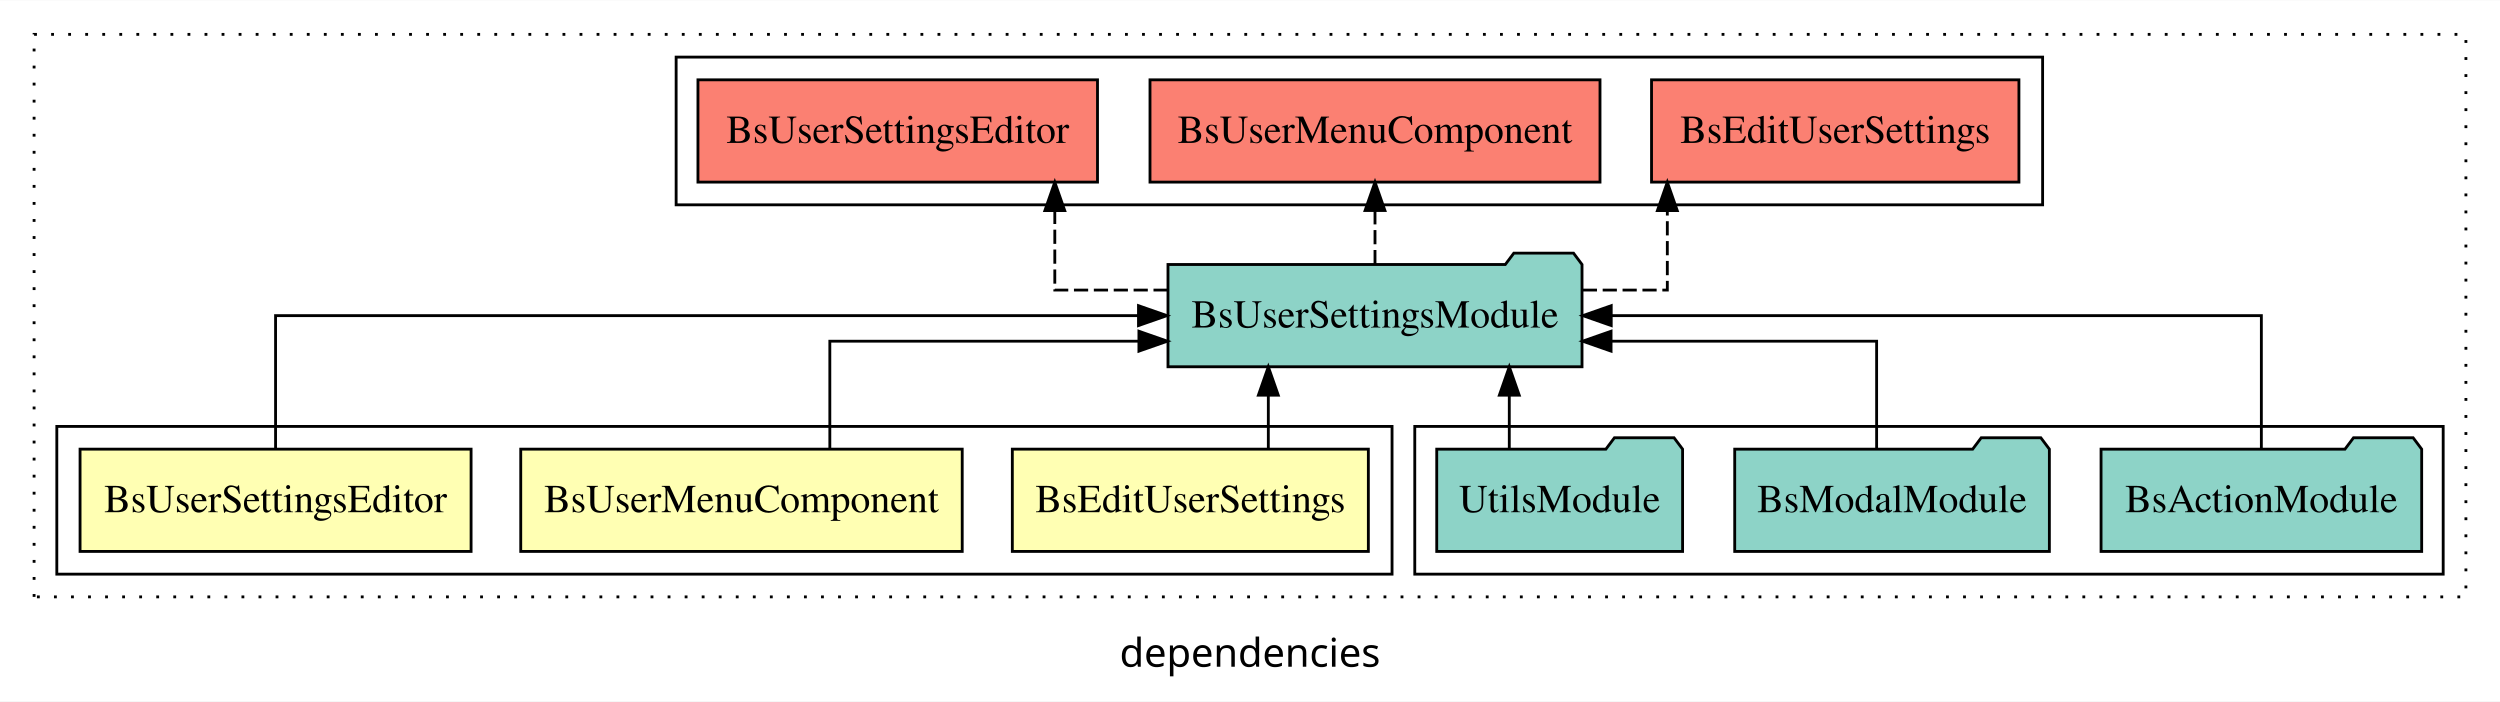
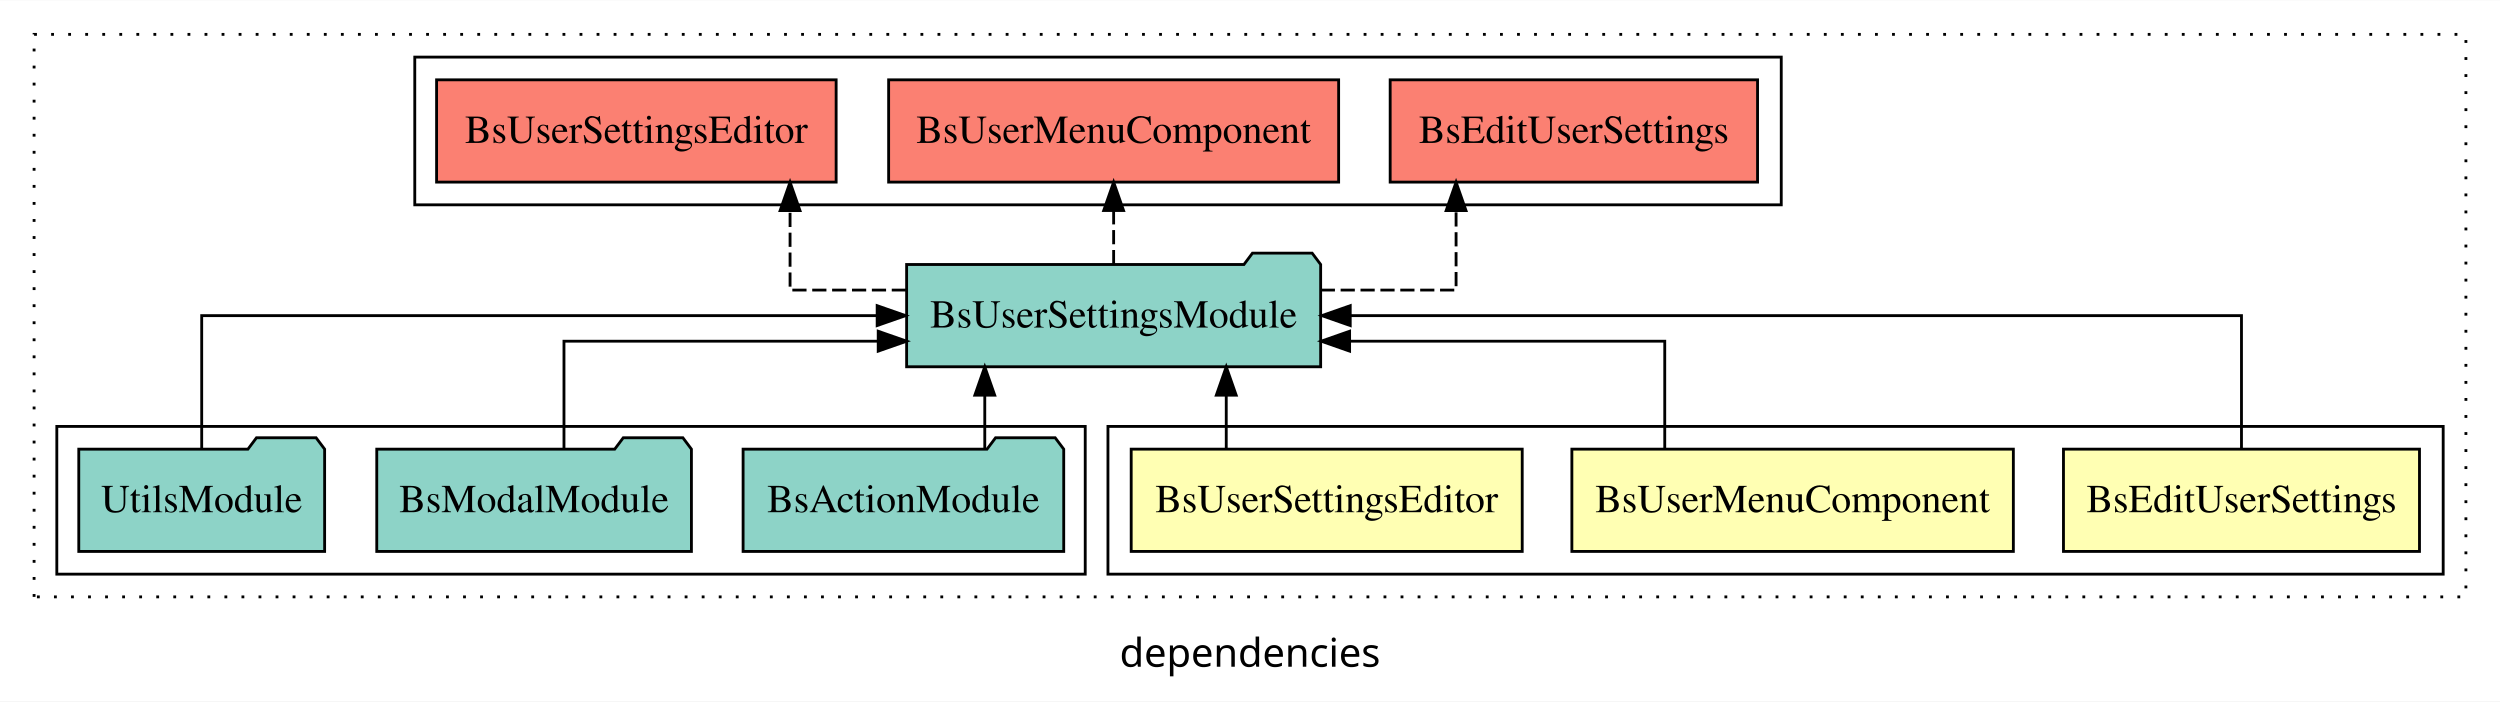
<svg xmlns="http://www.w3.org/2000/svg" width="880pt" height="247pt" viewBox="0.00 0.00 880.00 246.80">
  <g id="graph0" class="graph" transform="scale(1 1) rotate(0) translate(4 242.8)">
    <polygon fill="white" stroke="transparent" points="-4,4 -4,-242.8 876,-242.8 876,4 -4,4" />
    <text text-anchor="middle" x="436" y="-8.2" font-family="sans-serif" font-size="14.00">dependencies</text>
    <g id="clust1" class="cluster">
      <polygon fill="none" stroke="black" stroke-dasharray="1,5" points="8,-32.8 8,-230.8 864,-230.8 864,-32.8 8,-32.8" />
    </g>
-     <g id="clust6" class="cluster">
-       <polygon fill="none" stroke="black" points="494,-40.8 494,-92.8 856,-92.8 856,-40.8 494,-40.8" />
-     </g>
    <g id="clust2" class="cluster">
-       <polygon fill="none" stroke="black" points="16,-40.8 16,-92.8 486,-92.8 486,-40.8 16,-40.8" />
+       <polygon fill="none" stroke="black" points="386,-40.8 386,-92.8 856,-92.8 856,-40.8 386,-40.8" />
    </g>
    <g id="clust7" class="cluster">
-       <polygon fill="none" stroke="black" points="234,-170.8 234,-222.8 715,-222.8 715,-170.8 234,-170.8" />
+       <polygon fill="none" stroke="black" points="142,-170.8 142,-222.8 623,-222.8 623,-170.8 142,-170.8" />
+     </g>
+     <g id="clust6" class="cluster">
+       <polygon fill="none" stroke="black" points="16,-40.8 16,-92.8 378,-92.8 378,-40.8 16,-40.8" />
    </g>
    <g id="node1" class="node">
-       <polygon fill="#ffffb3" stroke="black" points="477.66,-84.8 352.34,-84.8 352.34,-48.8 477.66,-48.8 477.66,-84.8" />
-       <text text-anchor="middle" x="415" y="-62.6" font-family="Times,serif" font-size="14.00">BsEditUserSettings</text>
+       <polygon fill="#ffffb3" stroke="black" points="847.66,-84.8 722.34,-84.8 722.34,-48.8 847.66,-48.8 847.66,-84.8" />
+       <text text-anchor="middle" x="785" y="-62.6" font-family="Times,serif" font-size="14.00">BsEditUserSettings</text>
    </g>
    <g id="node4" class="node">
-       <polygon fill="#8dd3c7" stroke="black" points="552.87,-149.8 549.87,-153.8 528.87,-153.8 525.87,-149.8 407.13,-149.8 407.13,-113.8 552.87,-113.8 552.87,-149.8" />
-       <text text-anchor="middle" x="480" y="-127.6" font-family="Times,serif" font-size="14.00">BsUserSettingsModule</text>
+       <polygon fill="#8dd3c7" stroke="black" points="460.87,-149.8 457.87,-153.8 436.87,-153.8 433.87,-149.8 315.13,-149.8 315.13,-113.8 460.87,-113.8 460.87,-149.8" />
+       <text text-anchor="middle" x="388" y="-127.6" font-family="Times,serif" font-size="14.00">BsUserSettingsModule</text>
    </g>
    <g id="edge1" class="edge">
-       <path fill="none" stroke="black" d="M442.45,-84.91C442.45,-84.91 442.45,-103.79 442.45,-103.79" />
-       <polygon fill="black" stroke="black" points="438.95,-103.79 442.45,-113.79 445.95,-103.79 438.95,-103.79" />
+       <path fill="none" stroke="black" d="M785,-84.91C785,-104.14 785,-131.8 785,-131.8 785,-131.8 471.28,-131.8 471.28,-131.8" />
+       <polygon fill="black" stroke="black" points="471.28,-128.3 461.28,-131.8 471.28,-135.3 471.28,-128.3" />
    </g>
    <g id="node2" class="node">
-       <polygon fill="#ffffb3" stroke="black" points="334.7,-84.8 179.3,-84.8 179.3,-48.8 334.7,-48.8 334.7,-84.8" />
-       <text text-anchor="middle" x="257" y="-62.6" font-family="Times,serif" font-size="14.00">BsUserMenuComponent</text>
+       <polygon fill="#ffffb3" stroke="black" points="704.7,-84.8 549.3,-84.8 549.3,-48.8 704.7,-48.8 704.7,-84.8" />
+       <text text-anchor="middle" x="627" y="-62.6" font-family="Times,serif" font-size="14.00">BsUserMenuComponent</text>
    </g>
    <g id="edge2" class="edge">
-       <path fill="none" stroke="black" d="M288.1,-84.83C288.1,-101.2 288.1,-122.8 288.1,-122.8 288.1,-122.8 396.9,-122.8 396.9,-122.8" />
-       <polygon fill="black" stroke="black" points="396.9,-126.3 406.9,-122.8 396.9,-119.3 396.9,-126.3" />
+       <path fill="none" stroke="black" d="M581.99,-84.83C581.99,-101.2 581.99,-122.8 581.99,-122.8 581.99,-122.8 471.06,-122.8 471.06,-122.8" />
+       <polygon fill="black" stroke="black" points="471.06,-119.3 461.06,-122.8 471.06,-126.3 471.06,-119.3" />
    </g>
    <g id="node3" class="node">
-       <polygon fill="#ffffb3" stroke="black" points="161.82,-84.8 24.18,-84.8 24.18,-48.8 161.82,-48.8 161.82,-84.8" />
-       <text text-anchor="middle" x="93" y="-62.6" font-family="Times,serif" font-size="14.00">BsUserSettingsEditor</text>
+       <polygon fill="#ffffb3" stroke="black" points="531.82,-84.8 394.18,-84.8 394.18,-48.8 531.82,-48.8 531.82,-84.8" />
+       <text text-anchor="middle" x="463" y="-62.6" font-family="Times,serif" font-size="14.00">BsUserSettingsEditor</text>
    </g>
    <g id="edge3" class="edge">
-       <path fill="none" stroke="black" d="M93,-84.91C93,-104.14 93,-131.8 93,-131.8 93,-131.8 396.75,-131.8 396.75,-131.8" />
-       <polygon fill="black" stroke="black" points="396.75,-135.3 406.75,-131.8 396.75,-128.3 396.75,-135.3" />
+       <path fill="none" stroke="black" d="M427.64,-84.91C427.64,-84.91 427.64,-103.79 427.64,-103.79" />
+       <polygon fill="black" stroke="black" points="424.14,-103.79 427.64,-113.79 431.14,-103.79 424.14,-103.79" />
    </g>
    <g id="node8" class="node">
-       <polygon fill="#fb8072" stroke="black" points="706.66,-214.8 577.34,-214.8 577.34,-178.8 706.66,-178.8 706.66,-214.8" />
-       <text text-anchor="middle" x="642" y="-192.6" font-family="Times,serif" font-size="14.00">BsEditUserSettings </text>
+       <polygon fill="#fb8072" stroke="black" points="614.66,-214.8 485.34,-214.8 485.34,-178.8 614.66,-178.8 614.66,-214.8" />
+       <text text-anchor="middle" x="550" y="-192.6" font-family="Times,serif" font-size="14.00">BsEditUserSettings </text>
    </g>
    <g id="edge7" class="edge">
-       <path fill="none" stroke="black" stroke-dasharray="5,2" d="M553.14,-140.8C569.9,-140.8 582.9,-140.8 582.9,-140.8 582.9,-140.8 582.9,-168.77 582.9,-168.77" />
-       <polygon fill="black" stroke="black" points="579.4,-168.77 582.9,-178.77 586.4,-168.77 579.4,-168.77" />
+       <path fill="none" stroke="black" stroke-dasharray="5,2" d="M460.9,-140.8C486.28,-140.8 508.54,-140.8 508.54,-140.8 508.54,-140.8 508.54,-168.77 508.54,-168.77" />
+       <polygon fill="black" stroke="black" points="505.04,-168.77 508.54,-178.77 512.04,-168.77 505.04,-168.77" />
    </g>
    <g id="node9" class="node">
-       <polygon fill="#fb8072" stroke="black" points="559.2,-214.8 400.8,-214.8 400.8,-178.8 559.2,-178.8 559.2,-214.8" />
-       <text text-anchor="middle" x="480" y="-192.6" font-family="Times,serif" font-size="14.00">BsUserMenuComponent </text>
+       <polygon fill="#fb8072" stroke="black" points="467.2,-214.8 308.8,-214.8 308.8,-178.8 467.2,-178.8 467.2,-214.8" />
+       <text text-anchor="middle" x="388" y="-192.6" font-family="Times,serif" font-size="14.00">BsUserMenuComponent </text>
    </g>
    <g id="edge8" class="edge">
-       <path fill="none" stroke="black" stroke-dasharray="5,2" d="M480,-149.91C480,-149.91 480,-168.79 480,-168.79" />
-       <polygon fill="black" stroke="black" points="476.5,-168.79 480,-178.79 483.5,-168.79 476.5,-168.79" />
+       <path fill="none" stroke="black" stroke-dasharray="5,2" d="M388,-149.91C388,-149.91 388,-168.79 388,-168.79" />
+       <polygon fill="black" stroke="black" points="384.5,-168.79 388,-178.79 391.5,-168.79 384.5,-168.79" />
    </g>
    <g id="node10" class="node">
-       <polygon fill="#fb8072" stroke="black" points="382.32,-214.8 241.68,-214.8 241.68,-178.8 382.32,-178.8 382.32,-214.8" />
-       <text text-anchor="middle" x="312" y="-192.6" font-family="Times,serif" font-size="14.00">BsUserSettingsEditor </text>
+       <polygon fill="#fb8072" stroke="black" points="290.32,-214.8 149.68,-214.8 149.68,-178.8 290.32,-178.8 290.32,-214.8" />
+       <text text-anchor="middle" x="220" y="-192.6" font-family="Times,serif" font-size="14.00">BsUserSettingsEditor </text>
    </g>
    <g id="edge9" class="edge">
-       <path fill="none" stroke="black" stroke-dasharray="5,2" d="M407.03,-140.8C385.36,-140.8 367.29,-140.8 367.29,-140.8 367.29,-140.8 367.29,-168.77 367.29,-168.77" />
-       <polygon fill="black" stroke="black" points="363.79,-168.77 367.29,-178.77 370.79,-168.77 363.79,-168.77" />
+       <path fill="none" stroke="black" stroke-dasharray="5,2" d="M314.9,-140.8C292.71,-140.8 274.1,-140.8 274.1,-140.8 274.1,-140.8 274.1,-168.77 274.1,-168.77" />
+       <polygon fill="black" stroke="black" points="270.6,-168.77 274.1,-178.77 277.6,-168.77 270.6,-168.77" />
    </g>
    <g id="node5" class="node">
-       <polygon fill="#8dd3c7" stroke="black" points="848.43,-84.8 845.43,-88.8 824.43,-88.8 821.43,-84.8 735.57,-84.8 735.57,-48.8 848.43,-48.8 848.43,-84.8" />
-       <text text-anchor="middle" x="792" y="-62.6" font-family="Times,serif" font-size="14.00">BsActionModule</text>
+       <polygon fill="#8dd3c7" stroke="black" points="370.43,-84.8 367.43,-88.8 346.43,-88.8 343.43,-84.8 257.57,-84.8 257.57,-48.8 370.43,-48.8 370.43,-84.8" />
+       <text text-anchor="middle" x="314" y="-62.6" font-family="Times,serif" font-size="14.00">BsActionModule</text>
    </g>
    <g id="edge4" class="edge">
-       <path fill="none" stroke="black" d="M792,-84.91C792,-104.14 792,-131.8 792,-131.8 792,-131.8 563.15,-131.8 563.15,-131.8" />
-       <polygon fill="black" stroke="black" points="563.15,-128.3 553.15,-131.8 563.15,-135.3 563.15,-128.3" />
+       <path fill="none" stroke="black" d="M342.64,-84.91C342.64,-84.91 342.64,-103.79 342.64,-103.79" />
+       <polygon fill="black" stroke="black" points="339.14,-103.79 342.64,-113.79 346.14,-103.79 339.14,-103.79" />
    </g>
    <g id="node6" class="node">
-       <polygon fill="#8dd3c7" stroke="black" points="717.38,-84.8 714.38,-88.8 693.38,-88.8 690.38,-84.8 606.62,-84.8 606.62,-48.8 717.38,-48.8 717.38,-84.8" />
-       <text text-anchor="middle" x="662" y="-62.6" font-family="Times,serif" font-size="14.00">BsModalModule</text>
+       <polygon fill="#8dd3c7" stroke="black" points="239.38,-84.8 236.38,-88.8 215.38,-88.8 212.38,-84.8 128.62,-84.8 128.62,-48.8 239.38,-48.8 239.38,-84.8" />
+       <text text-anchor="middle" x="184" y="-62.6" font-family="Times,serif" font-size="14.00">BsModalModule</text>
    </g>
    <g id="edge5" class="edge">
-       <path fill="none" stroke="black" d="M656.57,-84.83C656.57,-101.2 656.57,-122.8 656.57,-122.8 656.57,-122.8 563.09,-122.8 563.09,-122.8" />
-       <polygon fill="black" stroke="black" points="563.09,-119.3 553.09,-122.8 563.09,-126.3 563.09,-119.3" />
+       <path fill="none" stroke="black" d="M194.52,-84.83C194.52,-101.2 194.52,-122.8 194.52,-122.8 194.52,-122.8 305.13,-122.8 305.13,-122.8" />
+       <polygon fill="black" stroke="black" points="305.13,-126.3 315.13,-122.8 305.13,-119.3 305.13,-126.3" />
    </g>
    <g id="node7" class="node">
-       <polygon fill="#8dd3c7" stroke="black" points="588.27,-84.8 585.27,-88.8 564.27,-88.8 561.27,-84.8 501.73,-84.8 501.73,-48.8 588.27,-48.8 588.27,-84.8" />
-       <text text-anchor="middle" x="545" y="-62.6" font-family="Times,serif" font-size="14.00">UtilsModule</text>
+       <polygon fill="#8dd3c7" stroke="black" points="110.27,-84.8 107.27,-88.8 86.27,-88.8 83.27,-84.8 23.73,-84.8 23.73,-48.8 110.27,-48.8 110.27,-84.8" />
+       <text text-anchor="middle" x="67" y="-62.6" font-family="Times,serif" font-size="14.00">UtilsModule</text>
    </g>
    <g id="edge6" class="edge">
-       <path fill="none" stroke="black" d="M527.27,-84.91C527.27,-84.91 527.27,-103.79 527.27,-103.79" />
-       <polygon fill="black" stroke="black" points="523.77,-103.79 527.27,-113.79 530.77,-103.79 523.77,-103.79" />
+       <path fill="none" stroke="black" d="M67,-84.91C67,-104.14 67,-131.8 67,-131.8 67,-131.8 304.76,-131.8 304.76,-131.8" />
+       <polygon fill="black" stroke="black" points="304.76,-135.3 314.76,-131.8 304.76,-128.3 304.76,-135.3" />
    </g>
  </g>
</svg>
